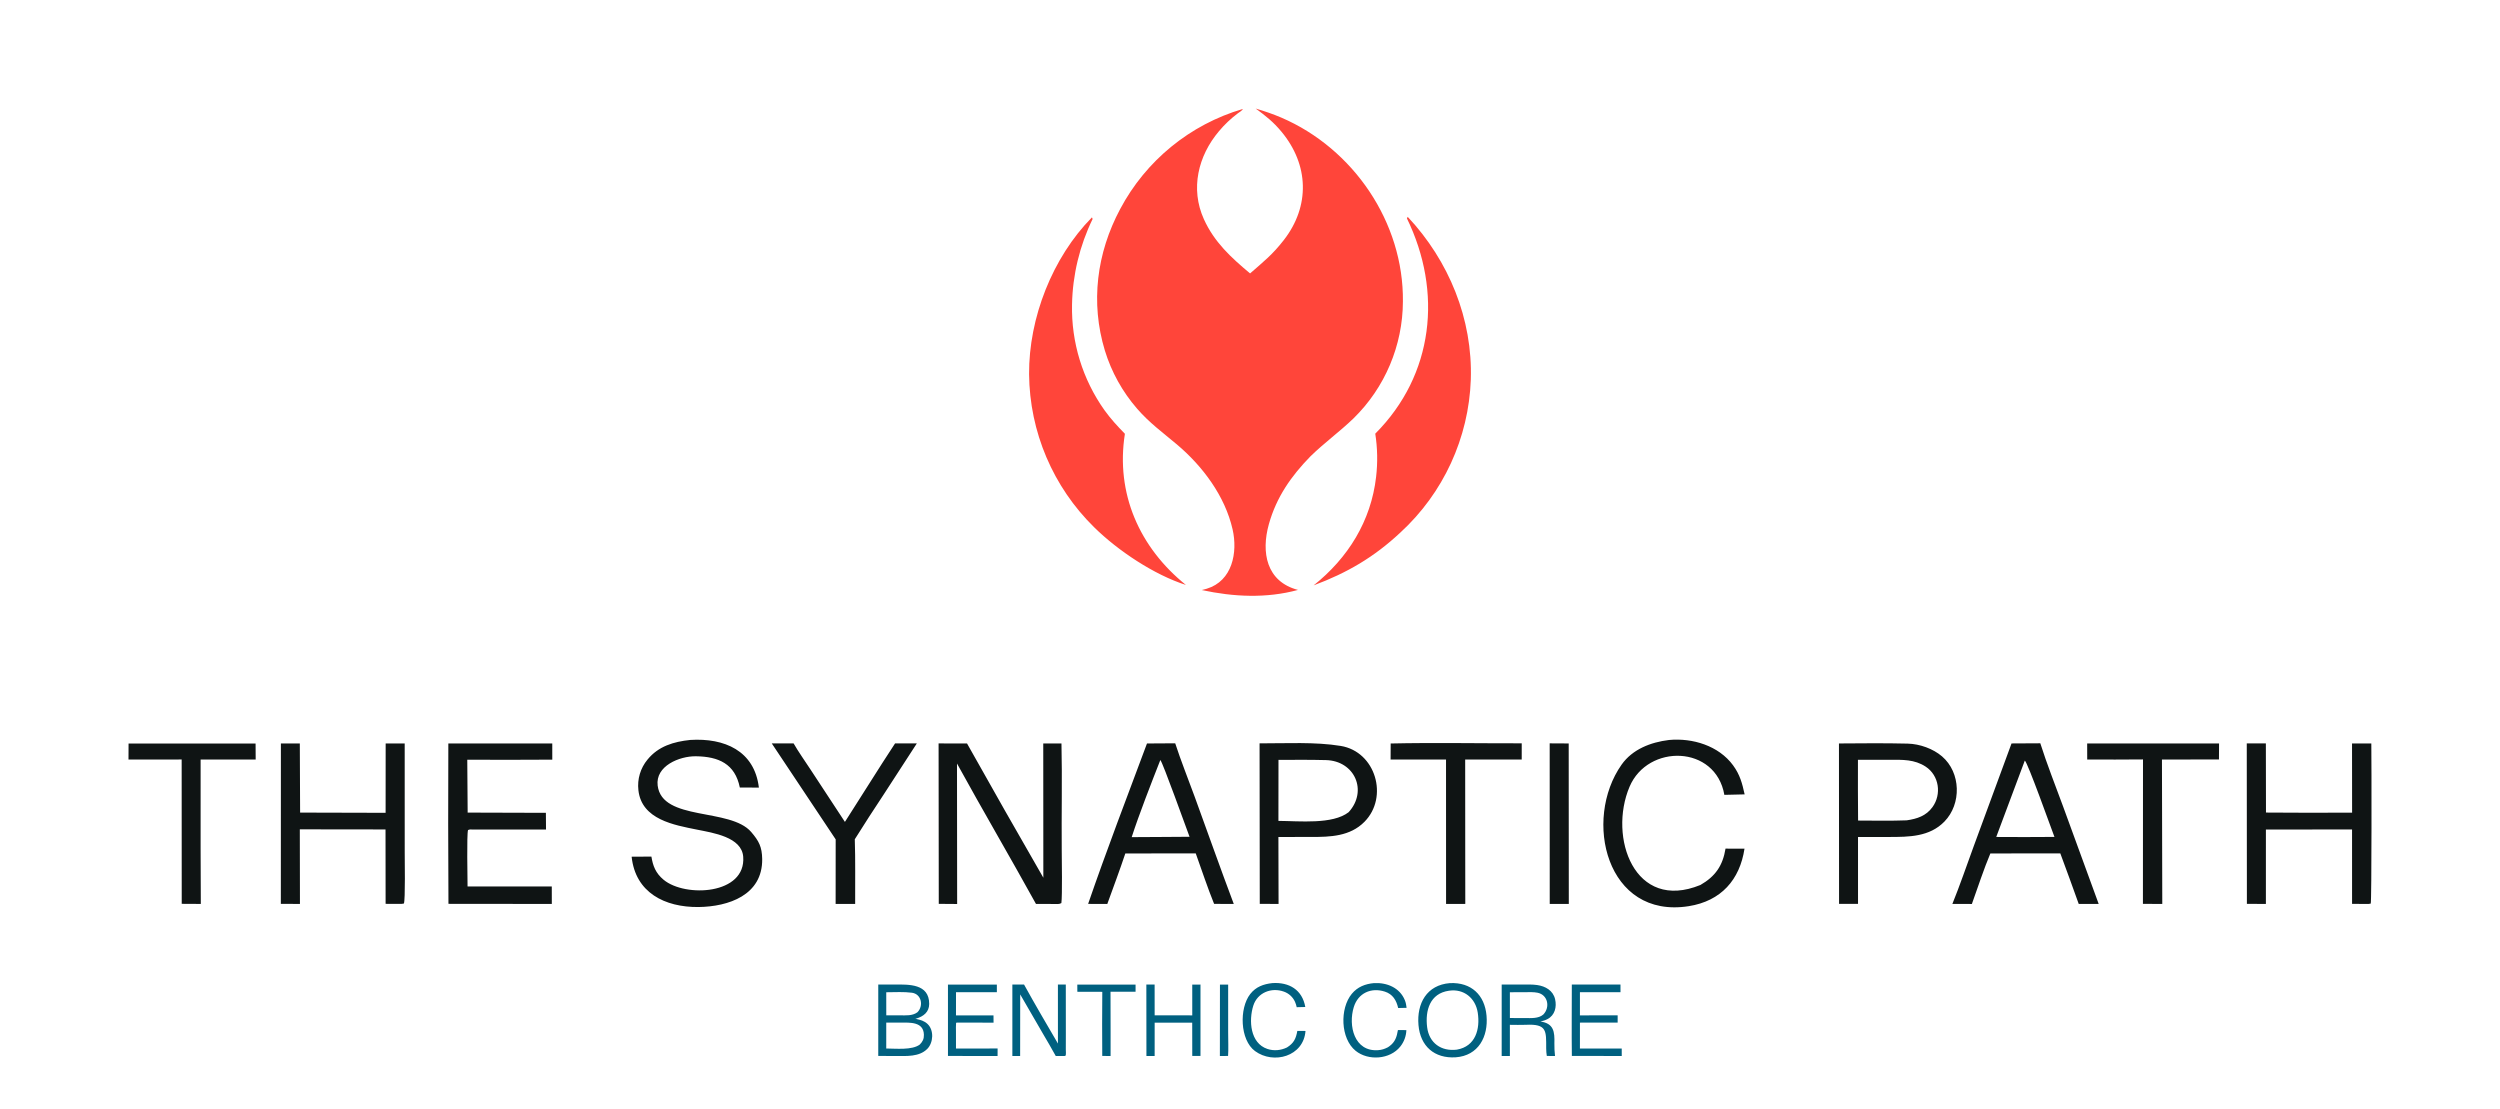
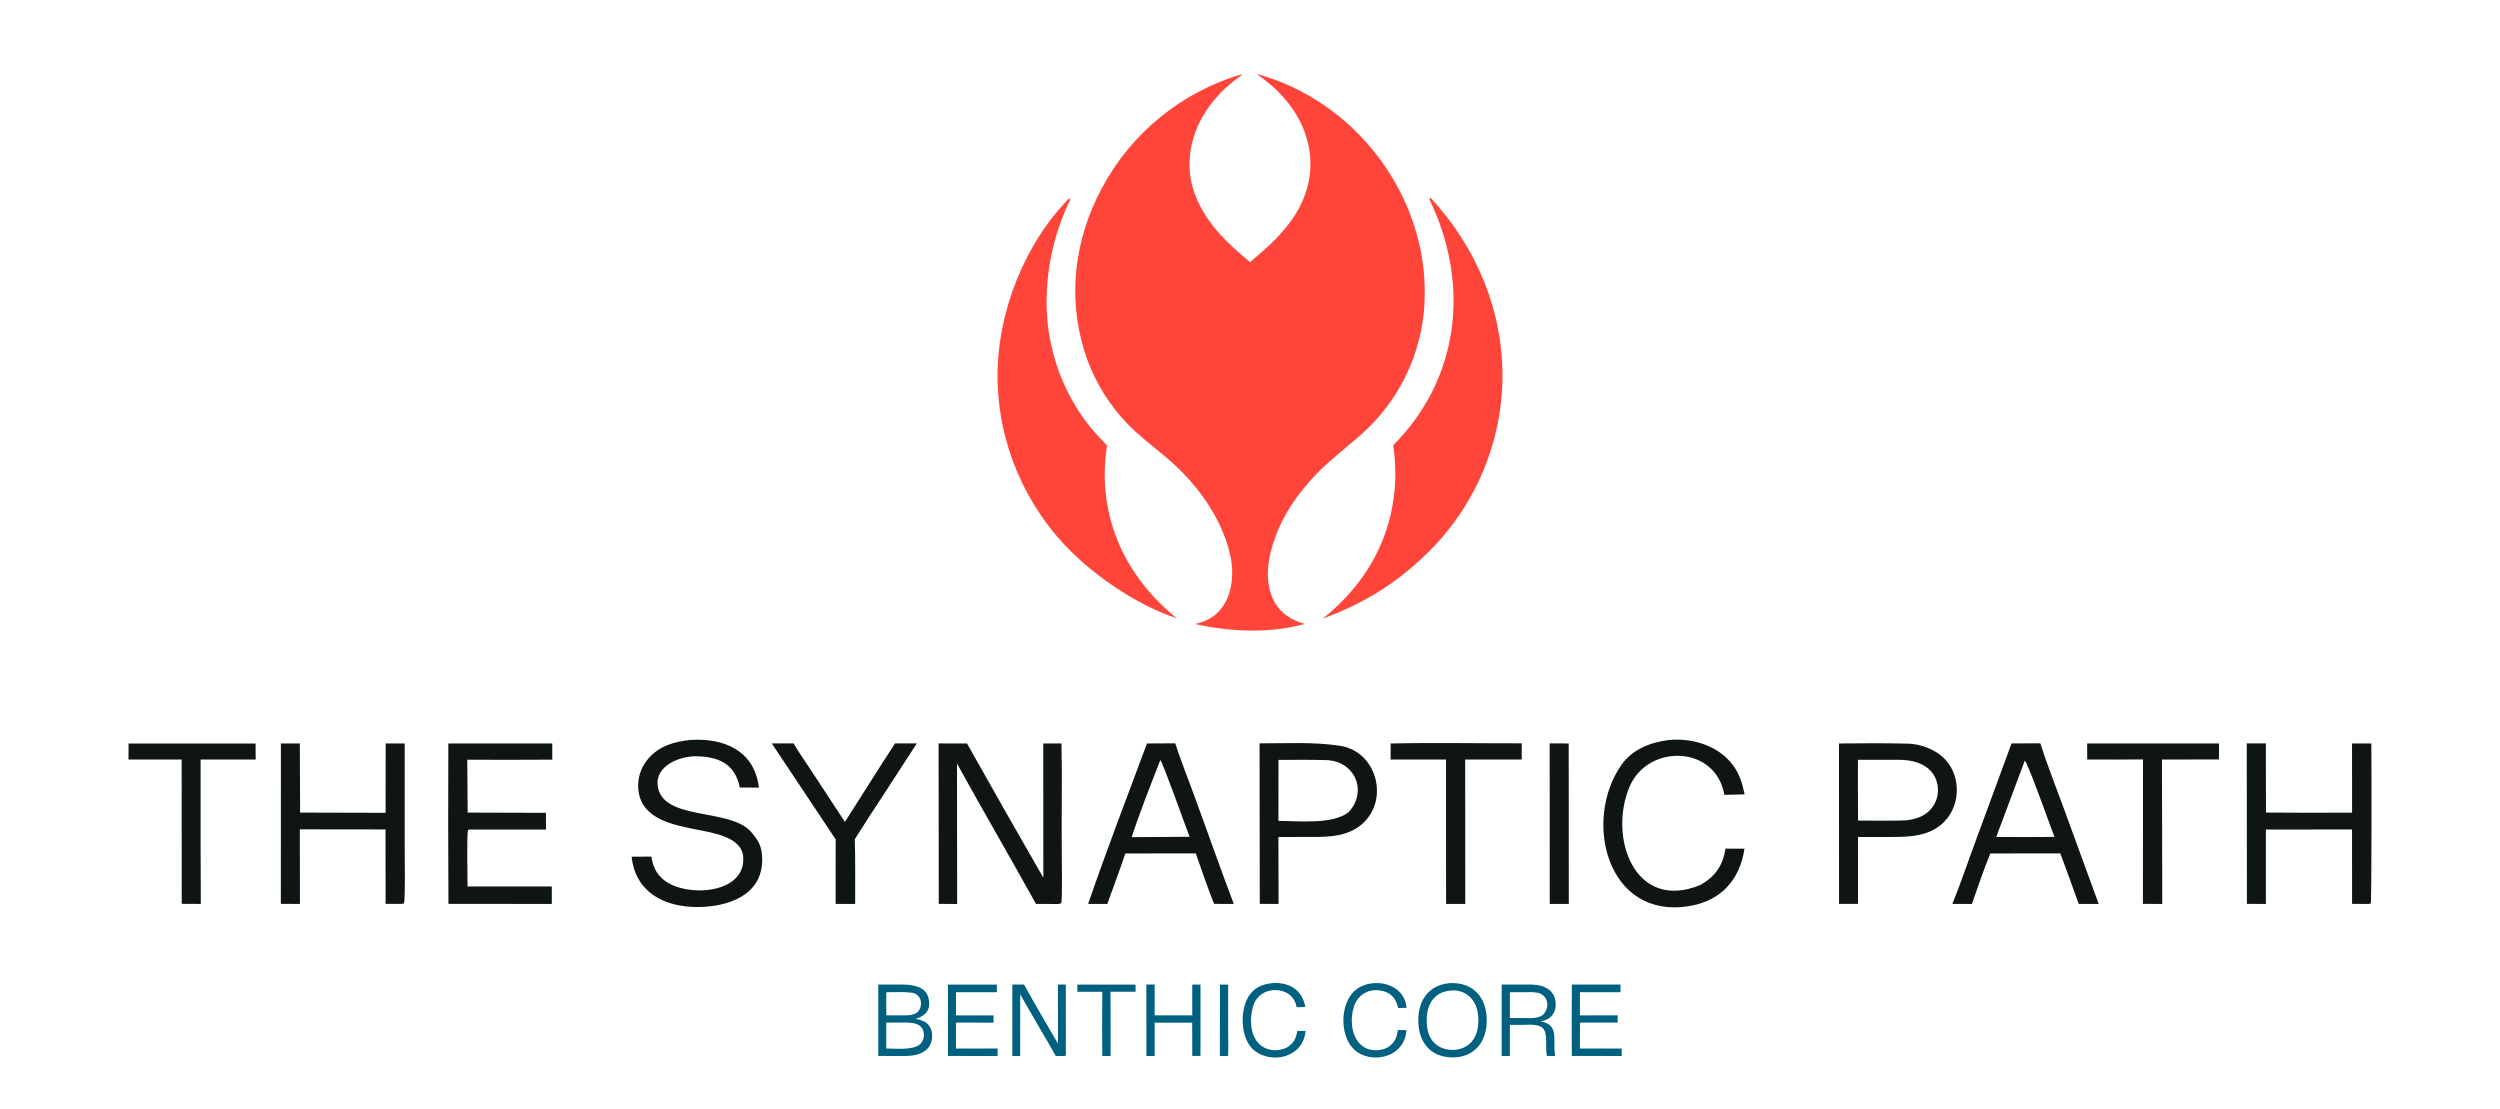
<svg xmlns="http://www.w3.org/2000/svg" role="img" aria-labelledby="brand-title" preserveAspectRatio="xMidYMid meet" viewBox="0 0 482.707 214" width="482.707" height="214">
  <g id="brand-icon" transform="translate(185.3536 12) scale(1.12)">
-     <g id="icon" fill="#ff453a" transform="translate(11.91407 8) scale(0.08417431) translate(-571.912 -525.368)">
+     <g id="icon" fill="#ff453a" transform="translate(6.473223 2) scale(0.09619921) translate(-571.912 -525.368)">
      <path fill-rule="evenodd" d="M 1009.41 526.281 C 1009.93 528.524 1001.28 533.766 999.301 535.254 C 985.128 545.878 972.23 558.104 960.864 571.691 C 917.884 622.511 901.932 689.76 929.812 751.69 C 951.094 798.966 985.73 830.576 1024.55 863.031 C 1052.57 838.488 1070.39 824.632 1093.67 794.668 C 1147.79 724.999 1145.01 640.357 1088.85 572.794 C 1072.16 552.723 1057.03 540.783 1036.04 525.368 C 1053.61 530.559 1071.55 536.609 1088.39 543.84 C 1236.18 607.289 1339.26 758.572 1337.55 920.498 C 1337.23 1010.65 1300.77 1096.91 1236.34 1159.97 C 1208.32 1187.02 1176.66 1209.82 1148.16 1237.69 C 1108.68 1278.12 1078.57 1321.1 1063.06 1376.43 C 1046.8 1434.4 1057.9 1494.37 1122.68 1511.26 C 1057.81 1528.91 990.66 1525.55 925.603 1511.51 C 929.006 1510.7 932.386 1509.8 935.741 1508.81 C 988.309 1492.93 999.531 1434.52 988.705 1387.11 C 973.163 1319.03 927.613 1258.02 874.872 1213.49 C 845.101 1188.35 818.85 1169.59 793.206 1140.12 C 763.114 1105.47 740.614 1064.91 727.156 1021.04 C 697.326 922.641 710.349 821.293 758.532 731.057 C 811.227 631.847 901.654 558.037 1009.41 526.281 z M 1347.34 747.131 C 1431.73 837.1 1480.65 956.384 1476.61 1080.33 C 1472.46 1200.02 1420.4 1313.02 1332.12 1393.94 C 1277.95 1444.48 1223.51 1476.17 1154.69 1501.93 C 1225.17 1445.81 1272.26 1370.28 1282.65 1279.74 C 1286.07 1250.3 1285.5 1220.53 1280.93 1191.24 C 1401.14 1070.75 1418.84 900.479 1345.78 750.338 L 1347.34 747.131 z M 700.694 748.215 L 702.037 751.57 C 675.475 806.181 661.092 865.911 659.881 926.627 C 658.173 1004.07 681.476 1080.01 726.334 1143.16 C 739.792 1161.73 752.289 1175.16 768.16 1191.49 C 748.885 1313.82 798.078 1424.62 893.16 1501.09 C 828.055 1480.34 753.608 1430.67 705.281 1383 C 620.939 1300.29 572.958 1187.43 571.919 1069.3 C 571.241 954.212 619.757 830.288 700.694 748.215 z" />
    </g>
  </g>
  <g id="brand-primary" transform="translate(24 142) scale(0.8095238)">
    <g id="primary" fill="#0f1414" transform="translate(1 1) scale(0.1882621) translate(-94.0453 -260.9429)">
      <path fill-rule="evenodd" d="M 2261.07 265.799 C 2290.05 265.585 2319.28 265.29 2348.15 265.994 C 2363.49 266.369 2380.36 272.462 2391.64 282.142 C 2415.68 302.757 2416.51 342.353 2394.7 364.754 C 2375.73 384.252 2349.51 384.197 2325.12 384.276 L 2285.22 384.317 L 2285.23 469.049 L 2261.21 468.982 L 2261.07 265.799 z M 2325.4 286.499 C 2341.52 286.423 2356.77 285.833 2370.97 295.184 C 2388.01 306.411 2391.39 330.136 2379.55 346.456 C 2371.5 357.559 2360.13 361.298 2346.91 363.186 C 2327.05 363.965 2305.33 363.543 2285.31 363.474 C 2285.1 337.827 2285.04 312.179 2285.13 286.532 L 2325.4 286.499 z M 1527.04 265.681 C 1560.17 265.731 1597.6 263.612 1629.83 268.912 C 1674.21 276.211 1690.81 333.72 1659.96 365.013 C 1641.63 383.611 1616.5 384.287 1592.25 384.244 L 1550.9 384.279 L 1551.1 469.103 L 1527.28 469.011 L 1527.04 265.681 z M 1551 286.624 C 1571.18 286.49 1590.95 286.37 1611.11 286.871 C 1647.69 287.781 1664.37 325.954 1639.91 352.86 C 1619.59 368.662 1577.42 364.044 1550.92 363.895 L 1551 286.624 z M 2479.72 265.774 L 2516.17 265.583 C 2524.15 290.842 2535.85 320.669 2545.1 345.781 L 2590.13 469.116 L 2564.84 469.082 C 2557.2 447.69 2549.43 426.347 2541.52 405.055 L 2517.25 405.111 L 2452.9 405.137 C 2445.06 423.603 2436.36 449.924 2429.48 469.153 L 2404.77 469.081 C 2414.05 446.267 2423.17 419.614 2431.69 396.316 L 2479.72 265.774 z M 2496.53 287.486 C 2499.91 289.202 2529.8 372.857 2534.09 384.205 L 2496.75 384.378 L 2460.34 384.257 L 2496.53 287.486 z M 1384.4 265.82 L 1420.16 265.6 C 1427.01 286.812 1437.01 311.895 1444.86 333.39 C 1461.3 378.428 1477.46 424.332 1494.35 469.119 L 1469.44 469.037 C 1461.37 449.193 1453.5 425.51 1446.19 405.111 L 1422.09 405.1 L 1356.96 405.148 C 1349.91 426.324 1341.72 448.098 1334.12 469.151 L 1309.83 469.05 C 1332.81 402.261 1359.65 332.09 1384.4 265.82 z M 1401.32 286.767 C 1404.35 289.689 1434.2 373.201 1438.33 384.021 L 1402.5 384.265 L 1365.03 384.479 C 1374.14 356.19 1390.32 314.796 1401.32 286.767 z M 1120.38 265.757 L 1156.4 265.785 C 1188.29 322.675 1220.53 379.374 1253.09 435.88 L 1252.98 265.787 L 1276.06 265.799 C 1277.09 310.119 1276 356.205 1276.39 400.671 C 1276.48 412.02 1277.22 458.979 1275.94 468.033 C 1273.14 469.711 1269.93 469.197 1266.5 469.15 L 1243.78 469.133 C 1210.9 409.51 1176.39 350.779 1143.7 291.212 L 1143.89 469.179 L 1120.6 469 L 1120.38 265.757 z M 805.759 261.337 C 848.966 258.663 887.079 274.894 892.708 321.696 L 868.563 321.643 C 862.496 291.533 841.635 282.386 812.856 282.026 C 792 281.765 761.414 294.388 764.463 319.124 C 770.077 364.664 856.41 346.958 882.992 378.002 C 892.751 389.398 896.632 396.77 896.902 412.196 C 897.469 458.038 854.161 472.568 816.152 473.032 C 773.547 473.422 736.246 454.825 731.491 409.269 L 756.542 409.119 C 758.424 420.732 761.751 429.978 772.006 438.491 C 799.391 461.222 876.544 457.433 872.845 409.272 C 870.929 384.335 834.692 379.081 814.37 374.981 C 785.488 369.153 744.141 362.266 740.068 325.026 C 738.463 311.044 742.639 297.014 751.629 286.186 C 765.49 269.204 784.783 263.557 805.759 261.337 z M 2777.74 265.733 L 2801.93 265.755 L 2802.08 353.338 C 2838.45 353.627 2874.82 353.662 2911.19 353.445 L 2911.1 265.844 L 2935.54 265.775 C 2935.88 286.217 2936.03 466.172 2934.81 468.658 L 2932.25 469.098 L 2911.15 469.034 L 2911.13 374.775 L 2801.98 374.837 L 2801.97 469.119 L 2777.9 468.996 L 2777.74 265.733 z M 419.858 265.804 L 443.97 265.766 L 443.998 402.566 C 443.982 410.305 444.925 465.273 442.914 468.616 L 440.25 469.004 L 419.788 468.975 L 419.686 374.741 L 311.095 374.602 L 311.265 469.104 L 287.055 468.992 L 287.123 265.792 L 311.095 265.807 L 311.47 353.378 L 419.79 353.669 L 419.858 265.804 z M 499.264 265.825 L 630.941 265.841 L 630.965 286.312 C 595.062 286.546 559.159 286.577 523.256 286.403 L 523.738 353.384 L 622.855 353.688 L 623.01 374.865 L 529.75 374.834 C 527.061 374.721 526.781 374.528 524.211 375.498 C 522.46 380.985 523.589 437.229 523.611 446.982 L 630.322 447.016 L 630.367 469.114 L 499.411 468.975 C 499.007 401.259 498.958 333.541 499.264 265.825 z M 2045.71 261.405 C 2075.57 258.579 2108.76 268.644 2126.96 293.539 C 2135.69 305.489 2138.49 316.306 2141.58 330.302 L 2115.89 330.906 C 2104.83 267.514 2018.91 266.021 1995.77 320.644 C 1968.67 384.608 2001.93 479.364 2085.56 445.094 C 2104.48 434.26 2113.87 420.582 2117.37 399.034 L 2141.4 399.118 C 2135.44 438.493 2111.74 465.445 2070.76 471.935 C 1966.38 488.465 1936.43 362.319 1985.76 292.548 C 1999.4 273.258 2022.41 264.246 2045.71 261.405 z M 1065.24 265.728 L 1092.83 265.707 L 1050.78 330.531 C 1038.34 349.251 1026.15 368.135 1014.21 387.179 C 1015.1 413.279 1014.56 442.72 1014.68 469.086 L 989.937 469.065 L 989.997 387.298 L 909.016 265.719 L 936.691 265.734 C 942.249 275.513 951.795 289.175 958.111 298.795 L 1001.7 365.192 C 1023.01 332.115 1043.61 298.578 1065.24 265.728 z M 2575.54 265.842 L 2742.63 265.794 L 2742.51 286.069 L 2670.29 286.168 L 2670.53 397.25 L 2670.7 469.134 L 2646.18 468.998 L 2646.27 286.028 C 2622.71 286.243 2599.15 286.276 2575.6 286.125 L 2575.54 265.842 z M 1693.14 265.845 C 1746.7 264.622 1805.17 265.736 1859.17 265.62 L 1859.15 286.187 L 1787.53 286.189 L 1787.6 397.5 L 1787.67 469.06 L 1763.32 469.131 L 1763.26 286.181 L 1693.04 286.125 L 1693.14 265.845 z M 94.134 265.877 L 255.053 265.872 L 255.177 286.189 L 185.418 286.133 L 185.413 399.482 L 185.67 469.094 L 161.486 468.969 L 161.405 286.113 L 94.045 286.202 L 94.134 265.877 z M 1894.59 265.666 L 1918.68 265.793 L 1918.81 469.091 L 1894.65 469.085 L 1894.59 265.666 z" />
    </g>
  </g>
  <g id="brand-secondary" transform="translate(168.7765 189) scale(0.8)">
    <g id="secondary-benthic" fill="#006080" transform="translate(1 1) scale(0.06359473) translate(-122.027 -595.9895)">
      <path fill-rule="evenodd" d="M 2291.77 596.42 C 2372.44 592.815 2423.69 641.337 2430.55 720.114 C 2437.48 799.567 2399.89 871.985 2313.25 878.03 C 2232.8 882.993 2179.06 835.942 2172.25 755.383 C 2165.37 674.06 2203.15 603.361 2291.77 596.42 z M 2287.77 625.348 C 2344.31 616.682 2388.8 653.384 2397.24 708.652 C 2406.78 771.148 2388.87 836.599 2318.05 848.906 C 2258.74 856.39 2212.6 823.849 2205.12 763.777 C 2197.18 700.102 2215.9 635.524 2287.77 625.348 z M 122.035 601.847 L 185.485 601.787 C 237.08 601.71 315.488 598.131 315.327 675.298 C 315.264 706.029 294.146 722.681 266.056 731.097 L 265.69 732.392 C 282.133 735.859 296.627 739.685 309.217 751.632 C 334.126 775.268 331.388 822.877 307.758 846.358 C 277.12 876.802 229.197 873.093 189.367 873.005 L 122.027 872.849 L 122.035 601.847 z M 265.69 732.392 C 264.045 732.48 264.531 732.644 263.242 732.153 C 263.407 731.096 265.256 731.19 266.056 731.097 L 265.69 732.392 z M 152.349 746.342 L 208.034 746.199 C 242.526 746.187 293.969 742.866 295.236 792.298 C 295.644 808.231 290.773 818.096 279.756 829.461 C 251.02 851.55 188.65 844.802 152.339 844.581 L 152.349 746.342 z M 152.35 631.081 L 155.082 631.067 C 185.256 630.92 220.104 628.932 249.718 632.907 C 285.985 637.775 295.063 682.585 270.61 707.082 C 251.47 721.302 226.336 718.771 203.616 718.693 L 152.441 718.665 C 152.225 689.471 152.194 660.275 152.35 631.081 z M 2488.06 601.913 L 2567.23 601.855 C 2585.92 601.849 2604.06 601.097 2622.65 603.72 C 2654.23 608.176 2683.02 624.605 2690.72 657.452 C 2697.56 686.64 2690.02 718.445 2661.85 733.011 C 2652.64 737.827 2645.13 739.788 2635.16 742.084 C 2685.63 749.727 2689.32 780.248 2688.08 825.156 C 2687.65 840.647 2688.78 857.557 2690.45 872.964 L 2659.27 872.894 C 2657.57 863.549 2657.19 853.461 2656.94 843.984 C 2656.89 777.646 2660.55 750.522 2579.44 754.68 C 2561.98 755.575 2537.08 754.771 2519.1 754.732 L 2519.16 873.006 L 2488.01 873.074 L 2488.06 601.913 z M 2519.15 631.107 L 2578.78 630.814 C 2593.95 630.745 2608.87 629.967 2623.83 632.871 C 2663.5 640.575 2672.76 687.941 2646.05 715.584 C 2627.48 731.68 2598.99 729.117 2575.91 729.062 L 2519.18 728.922 L 2519.15 631.107 z M 630.971 601.931 L 675.39 601.936 C 715.833 675.638 761.492 752.937 803.926 825.815 L 803.846 601.903 L 833.791 601.949 L 833.956 789.767 L 833.816 847.932 C 833.809 853.282 835.138 867.845 832.967 871.728 C 829.55 873.769 828.877 873.073 824.5 873.066 L 795.64 873.028 C 781.01 845.617 762.187 814.659 746.488 787.442 L 660.736 639.278 L 660.488 872.974 L 630.975 872.985 L 630.971 601.931 z M 2754.2 601.854 L 2938.92 601.919 L 2938.94 630.904 L 2784.99 630.952 L 2784.98 718.918 L 2928.16 718.602 C 2928.01 727.712 2928.13 737.134 2928.15 746.272 L 2796.24 746.3 L 2785.01 746.439 L 2784.95 844.772 L 2943.62 844.735 L 2943.69 872.95 L 2754.36 872.846 C 2753.15 783.371 2754.23 691.539 2754.2 601.854 z M 386.54 601.967 L 572.111 602.026 L 572.138 630.899 L 417.086 630.928 L 417.008 718.912 L 559.369 718.874 L 559.597 746.505 L 423.75 746.216 C 419.932 746.288 419.894 745.646 417.362 747.445 C 416.354 754.696 416.935 772.39 416.946 780.733 L 417.016 844.675 C 469.666 844.969 522.317 844.887 574.966 844.429 L 574.839 872.975 L 386.584 872.904 L 386.54 601.967 z M 1139.48 601.895 L 1170.87 601.862 L 1170.98 718.802 L 1313.73 718.841 L 1313.68 601.964 L 1344.94 601.942 L 1344.92 872.9 L 1329.75 872.904 L 1313.74 872.832 C 1313.9 830.757 1313.84 788.681 1313.54 746.607 L 1171.02 746.5 L 1170.97 873.019 L 1139.77 872.996 L 1139.48 601.895 z M 2003.45 596.391 C 2052.44 593.763 2101.17 613.714 2120.58 661.341 C 2124.58 671.169 2125.75 679.877 2127.19 690.216 L 2095.18 690.949 C 2088.4 661.421 2074.53 638.322 2044.62 628.688 C 1992.57 611.921 1943.24 634.205 1926.77 687.315 C 1905.01 757.534 1928.19 857.558 2019.3 850.9 C 2033.29 849.878 2043.65 846.349 2055.98 840.016 C 2057.88 838.799 2059.75 837.532 2061.58 836.217 C 2083.97 820.001 2089.99 800.154 2094.25 774.501 C 2104.94 774.53 2115.62 774.64 2126.31 774.83 C 2125.56 797.562 2117.47 819.441 2103.26 837.193 C 2064.1 886.507 1981.55 892.054 1933.71 853.302 C 1876.03 806.576 1873.13 692.772 1919.24 637.052 C 1941.1 610.629 1970.12 599.423 2003.45 596.391 z M 1617.53 596.391 C 1681.39 592.128 1731.32 621.776 1742.69 687.049 C 1731.89 687.185 1720.9 687.564 1710.08 687.827 C 1708.59 680.861 1706.61 673.842 1703.64 667.352 C 1695.54 649.449 1680.54 635.59 1662.05 628.936 C 1614.63 611.429 1561.07 632.255 1545.36 682.087 C 1527.68 738.16 1533.29 824.278 1598.77 846.214 C 1623.4 854.466 1650.03 851.941 1673.18 840.602 C 1699 824.511 1707.31 807.151 1712.41 777.949 L 1743.49 778.048 C 1736.27 874.829 1622.2 905.888 1552.03 854.429 C 1494.32 812.108 1491.54 691.794 1533.71 637.921 C 1555.21 610.449 1583.75 600.13 1617.53 596.391 z M 877.448 602.03 L 1098.56 602.055 L 1098.58 629.198 L 1003.49 629.269 L 1003.82 782.5 L 1003.76 872.988 L 972.141 872.872 C 971.366 792.742 971.652 709.684 972.262 629.537 L 877.572 629.262 L 877.448 602.03 z M 1418.82 602.05 L 1449.95 601.948 L 1449.95 783.114 C 1449.96 807.117 1451.5 850.653 1449.63 872.88 L 1418.53 872.997 L 1418.82 602.05 z" />
    </g>
  </g>
</svg>
